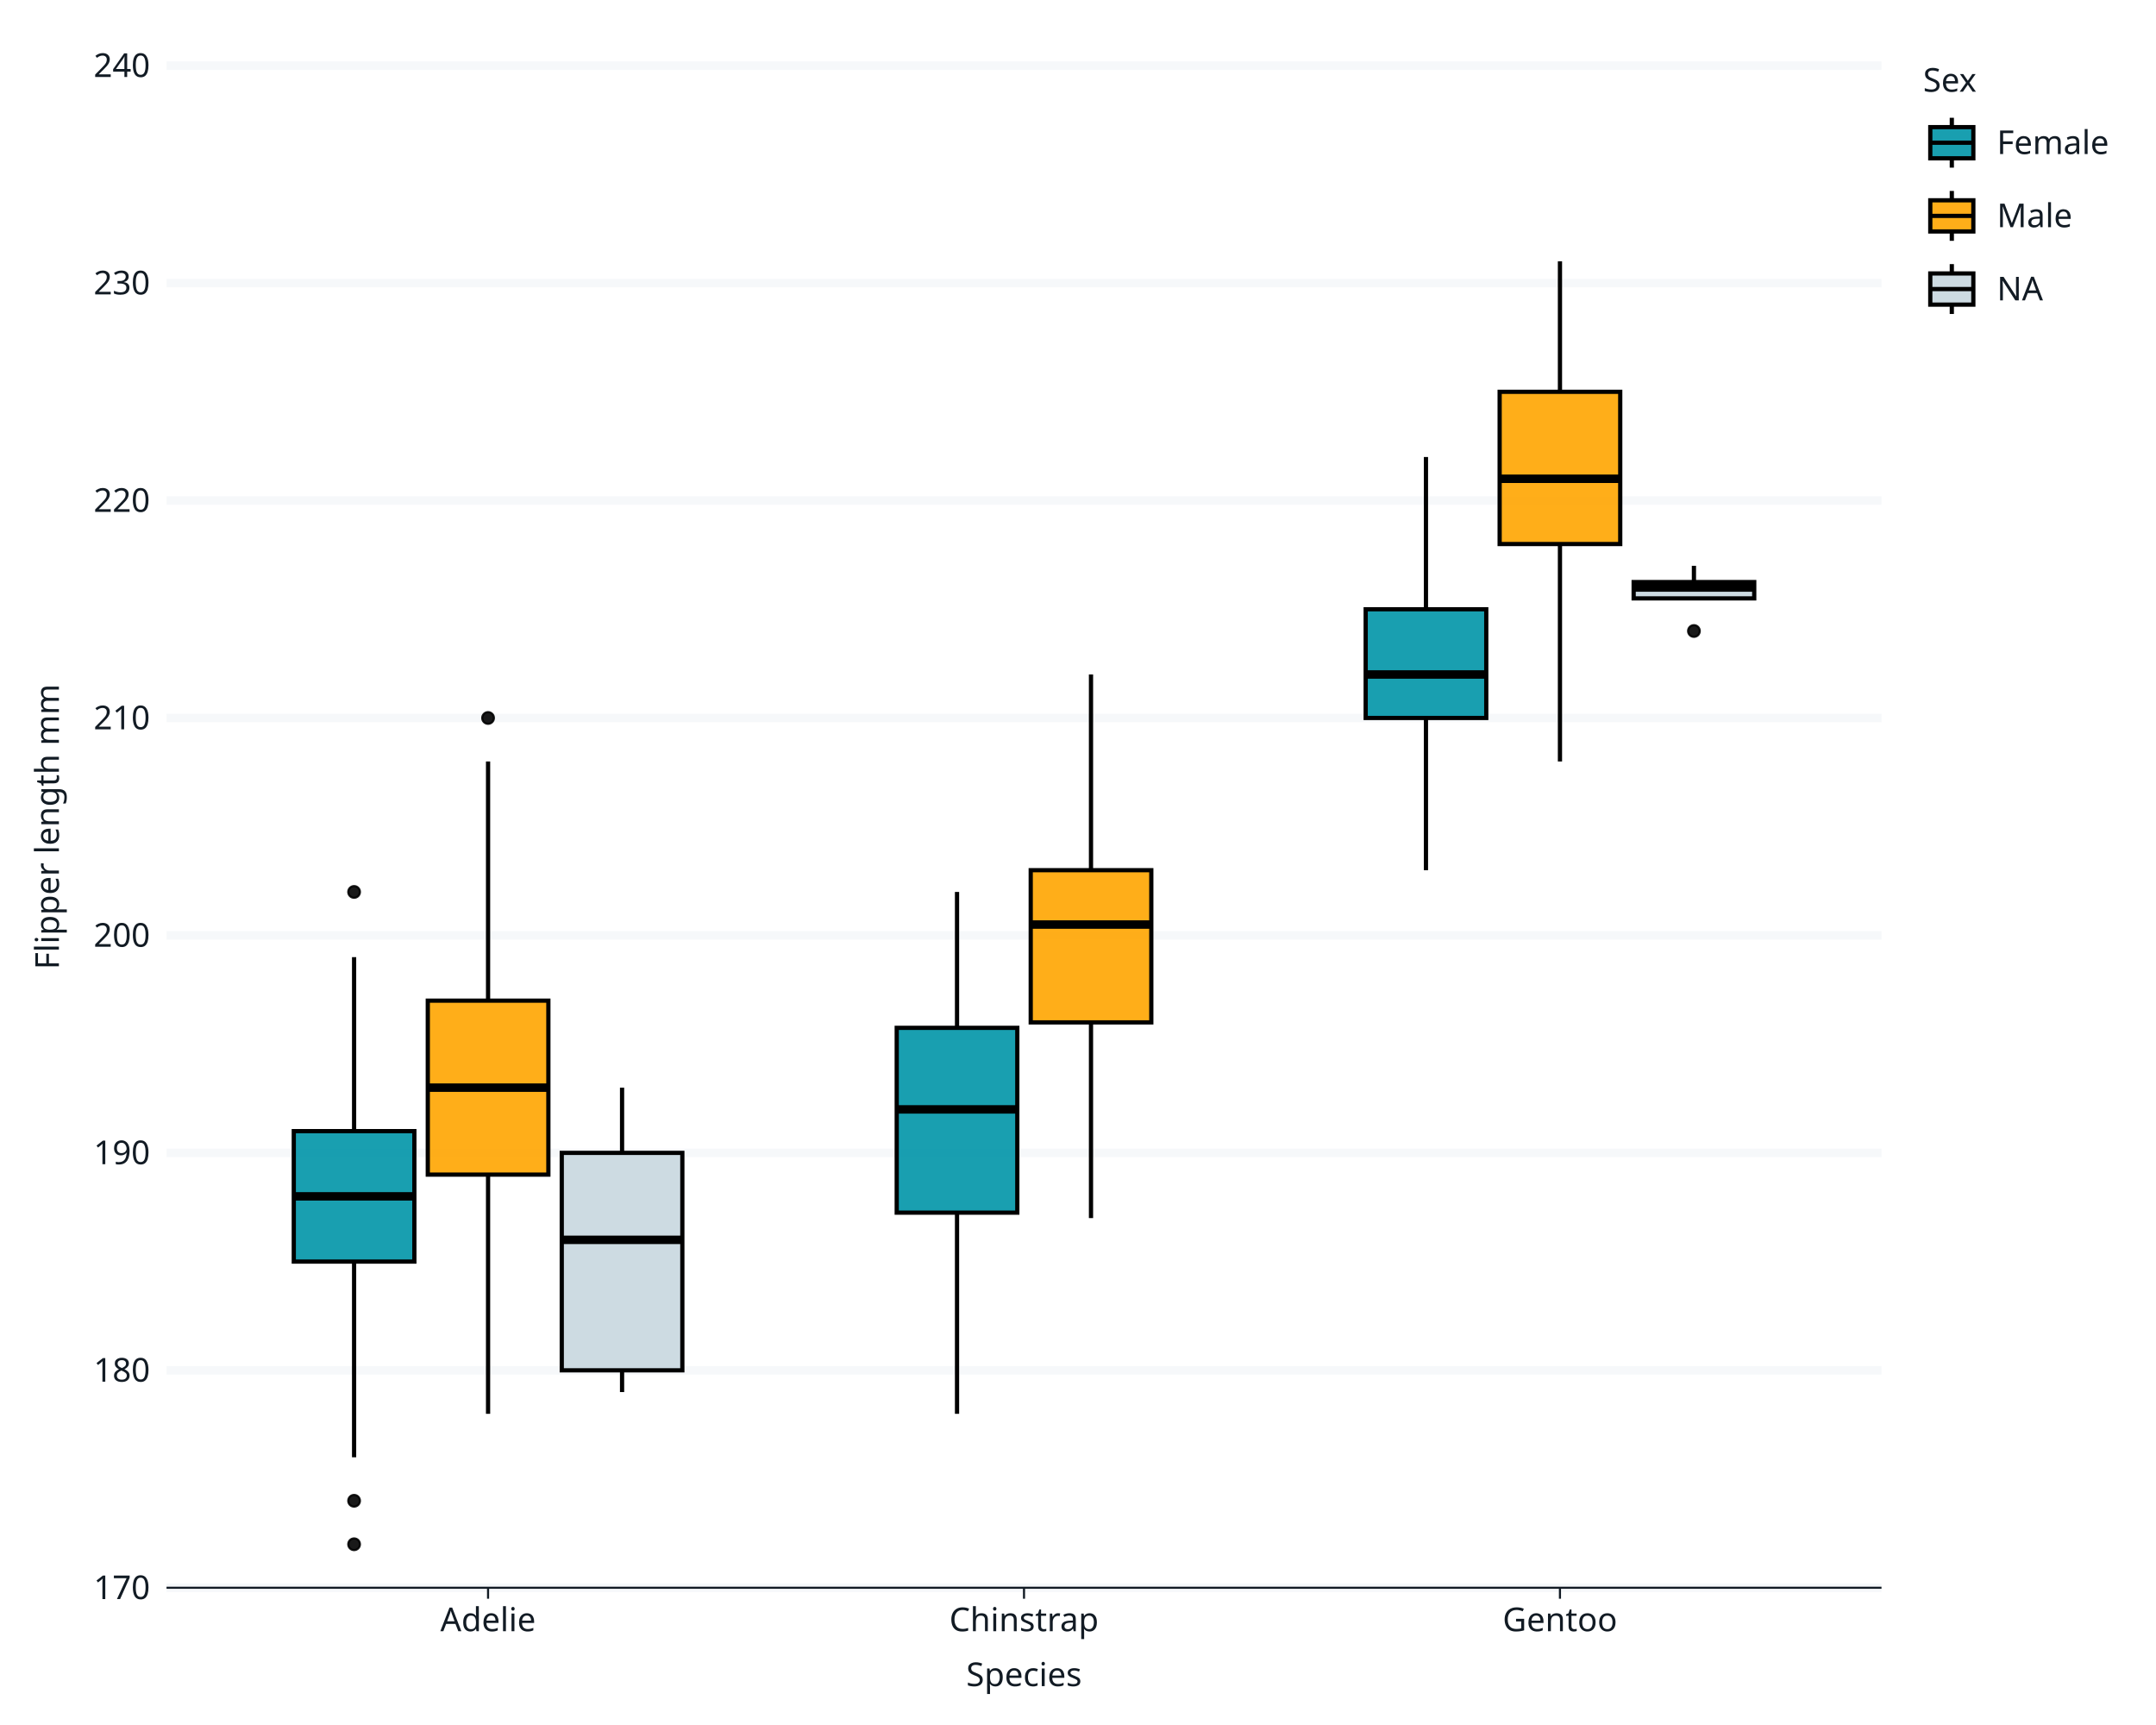
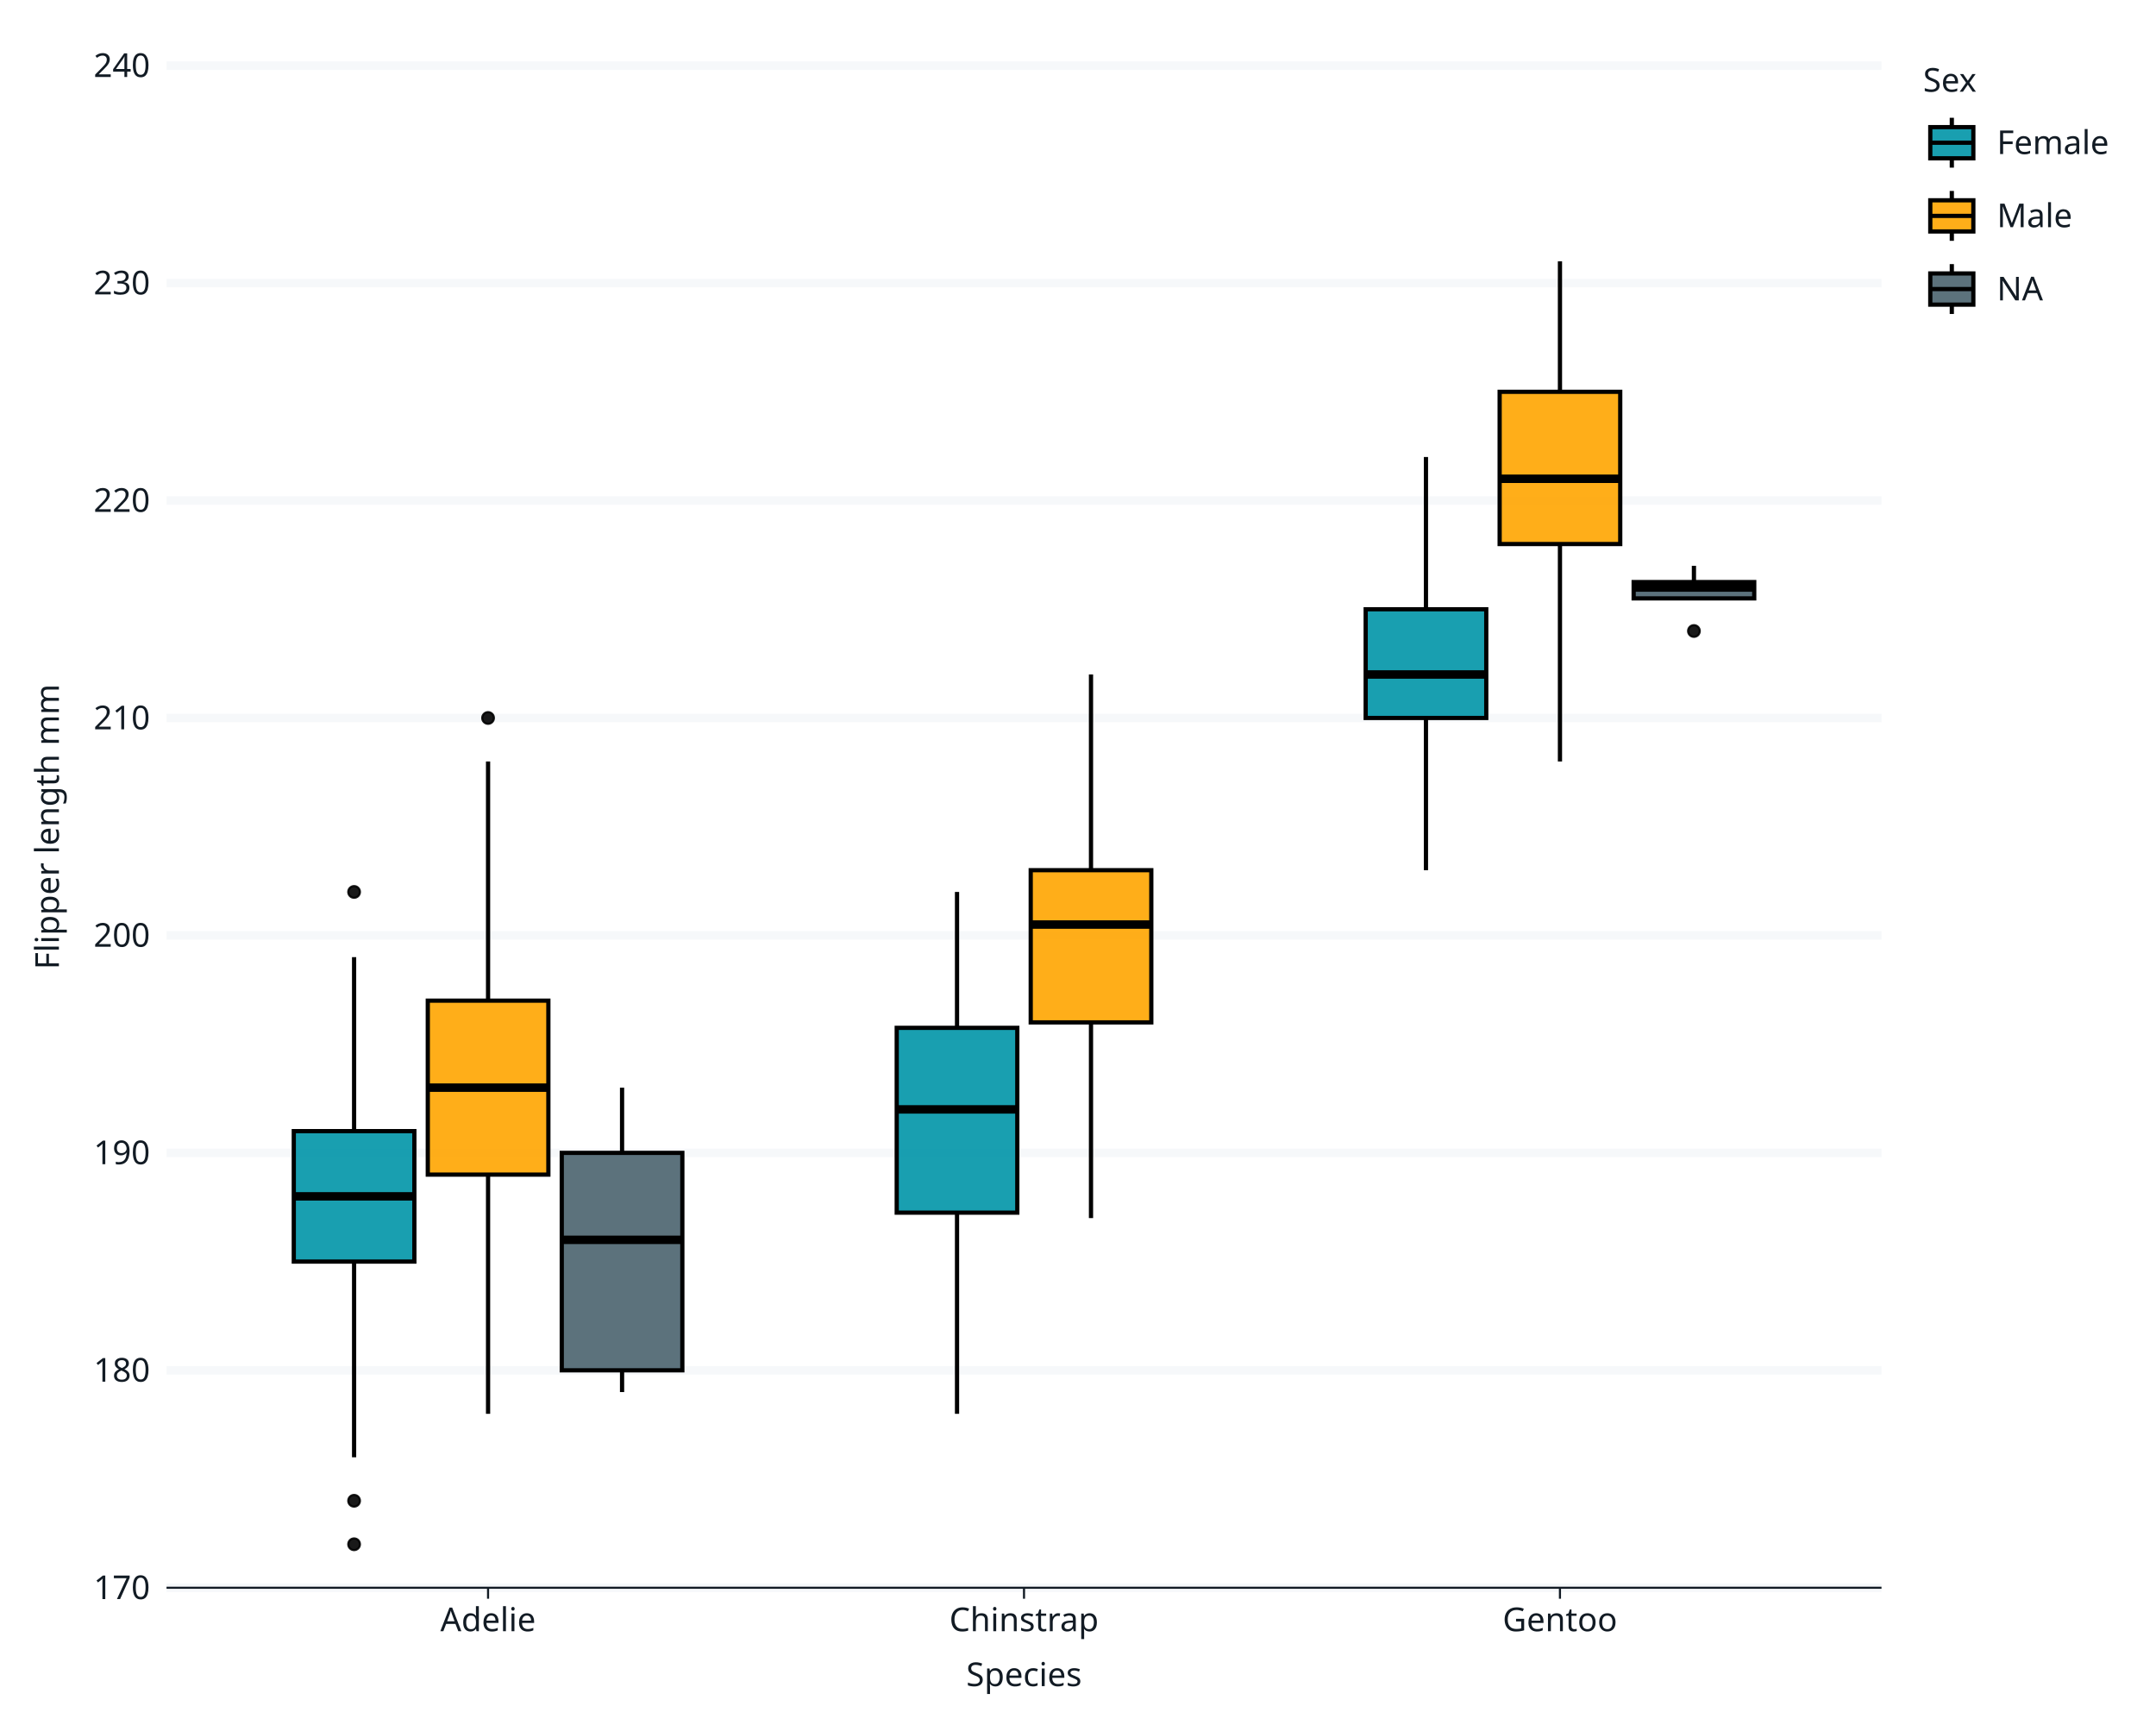
<svg xmlns="http://www.w3.org/2000/svg" class="svglite" data-engine-version="2.0" width="720.00pt" height="576.00pt" viewBox="0 0 720.00 576.00">
  <defs>
    <style type="text/css">
    .svglite line, .svglite polyline, .svglite polygon, .svglite path, .svglite rect, .svglite circle {
      fill: none;
      stroke: #000000;
      stroke-linecap: round;
      stroke-linejoin: round;
      stroke-miterlimit: 10.00;
    }
  </style>
  </defs>
  <rect width="100%" height="100%" style="stroke: none; fill: #FFFFFF;" />
  <defs>
    <clipPath id="cpMC4wMHw3MjAuMDB8MC4wMHw1NzYuMDA=">
      <rect x="0.00" y="0.00" width="720.00" height="576.00" />
    </clipPath>
  </defs>
  <g clip-path="url(#cpMC4wMHw3MjAuMDB8MC4wMHw1NzYuMDA=)">
    <rect x="0.00" y="0.00" width="720.00" height="576.00" style="stroke-width: 1.07; stroke: #FFFFFF; fill: #FFFFFF;" />
    <rect x="55.61" y="21.92" width="572.73" height="508.26" style="stroke-width: 1.07; stroke: #FFFFFF; fill: #FFFFFF;" />
    <polyline points="55.61,530.17 628.33,530.17 " style="stroke-width: 2.84; stroke: #F6F8FA; stroke-linecap: butt;" />
    <polyline points="55.61,457.57 628.33,457.57 " style="stroke-width: 2.84; stroke: #F6F8FA; stroke-linecap: butt;" />
    <polyline points="55.61,384.96 628.33,384.96 " style="stroke-width: 2.84; stroke: #F6F8FA; stroke-linecap: butt;" />
    <polyline points="55.61,312.35 628.33,312.35 " style="stroke-width: 2.84; stroke: #F6F8FA; stroke-linecap: butt;" />
    <polyline points="55.61,239.74 628.33,239.74 " style="stroke-width: 2.84; stroke: #F6F8FA; stroke-linecap: butt;" />
    <polyline points="55.61,167.13 628.33,167.13 " style="stroke-width: 2.84; stroke: #F6F8FA; stroke-linecap: butt;" />
    <polyline points="55.61,94.53 628.33,94.53 " style="stroke-width: 2.84; stroke: #F6F8FA; stroke-linecap: butt;" />
    <polyline points="55.61,21.92 628.33,21.92 " style="stroke-width: 2.84; stroke: #F6F8FA; stroke-linecap: butt;" />
    <circle cx="118.25" cy="501.13" r="1.95" style="stroke-width: 0.71; stroke: #000000; stroke-opacity: 0.90; fill: #000000; fill-opacity: 0.90;" />
    <circle cx="118.25" cy="515.65" r="1.95" style="stroke-width: 0.71; stroke: #000000; stroke-opacity: 0.90; fill: #000000; fill-opacity: 0.90;" />
    <circle cx="118.25" cy="297.83" r="1.95" style="stroke-width: 0.71; stroke: #000000; stroke-opacity: 0.90; fill: #000000; fill-opacity: 0.90;" />
    <line x1="118.25" y1="377.70" x2="118.25" y2="319.61" style="stroke-width: 1.41; stroke-linecap: butt;" />
    <line x1="118.25" y1="421.26" x2="118.25" y2="486.61" style="stroke-width: 1.41; stroke-linecap: butt;" />
    <polygon points="98.11,377.70 98.11,421.26 138.38,421.26 138.38,377.70 98.11,377.70 " style="stroke-width: 1.41; stroke-linecap: butt; stroke-linejoin: miter; fill: #0095A8; fill-opacity: 0.90;" />
    <line x1="98.11" y1="399.48" x2="138.38" y2="399.48" style="stroke-width: 2.82; stroke-linecap: butt; stroke-linejoin: miter;" />
    <circle cx="162.99" cy="239.74" r="1.95" style="stroke-width: 0.71; stroke: #000000; stroke-opacity: 0.90; fill: #000000; fill-opacity: 0.90;" />
    <line x1="162.99" y1="334.13" x2="162.99" y2="254.26" style="stroke-width: 1.41; stroke-linecap: butt;" />
    <line x1="162.99" y1="392.22" x2="162.99" y2="472.09" style="stroke-width: 1.41; stroke-linecap: butt;" />
    <polygon points="142.86,334.13 142.86,392.22 183.13,392.22 183.13,334.13 142.86,334.13 " style="stroke-width: 1.41; stroke-linecap: butt; stroke-linejoin: miter; fill: #FFA600; fill-opacity: 0.90;" />
    <line x1="142.86" y1="363.18" x2="183.13" y2="363.18" style="stroke-width: 2.82; stroke-linecap: butt; stroke-linejoin: miter;" />
    <line x1="207.74" y1="384.96" x2="207.74" y2="363.18" style="stroke-width: 1.41; stroke-linecap: butt;" />
    <line x1="207.74" y1="457.57" x2="207.74" y2="464.83" style="stroke-width: 1.41; stroke-linecap: butt;" />
-     <polygon points="187.60,384.96 187.60,457.57 227.87,457.57 227.87,384.96 187.60,384.96 " style="stroke-width: 1.41; stroke-linecap: butt; stroke-linejoin: miter; fill: #C8D7DF; fill-opacity: 0.90;" />
+     <polygon points="187.60,384.96 187.60,457.57 227.87,457.57 227.87,384.96 187.60,384.96 " style="stroke-width: 1.41; stroke-linecap: butt; stroke-linejoin: miter; fill: #4B636E; fill-opacity: 0.90;" />
    <line x1="187.60" y1="414.00" x2="227.87" y2="414.00" style="stroke-width: 2.82; stroke-linecap: butt; stroke-linejoin: miter;" />
    <line x1="319.60" y1="343.21" x2="319.60" y2="297.83" style="stroke-width: 1.41; stroke-linecap: butt;" />
    <line x1="319.60" y1="404.92" x2="319.60" y2="472.09" style="stroke-width: 1.41; stroke-linecap: butt;" />
    <polygon points="299.46,343.21 299.46,404.92 339.73,404.92 339.73,343.21 299.46,343.21 " style="stroke-width: 1.41; stroke-linecap: butt; stroke-linejoin: miter; fill: #0095A8; fill-opacity: 0.90;" />
    <line x1="299.46" y1="370.44" x2="339.73" y2="370.44" style="stroke-width: 2.82; stroke-linecap: butt; stroke-linejoin: miter;" />
    <line x1="364.34" y1="290.57" x2="364.34" y2="225.22" style="stroke-width: 1.41; stroke-linecap: butt;" />
    <line x1="364.34" y1="341.39" x2="364.34" y2="406.74" style="stroke-width: 1.41; stroke-linecap: butt;" />
    <polygon points="344.21,290.57 344.21,341.39 384.48,341.39 384.48,290.57 344.21,290.57 " style="stroke-width: 1.41; stroke-linecap: butt; stroke-linejoin: miter; fill: #FFA600; fill-opacity: 0.90;" />
    <line x1="344.21" y1="308.72" x2="384.48" y2="308.72" style="stroke-width: 2.82; stroke-linecap: butt; stroke-linejoin: miter;" />
    <line x1="476.20" y1="203.44" x2="476.20" y2="152.61" style="stroke-width: 1.41; stroke-linecap: butt;" />
    <line x1="476.20" y1="239.74" x2="476.20" y2="290.57" style="stroke-width: 1.41; stroke-linecap: butt;" />
    <polygon points="456.07,203.44 456.07,239.74 496.34,239.74 496.34,203.44 456.07,203.44 " style="stroke-width: 1.41; stroke-linecap: butt; stroke-linejoin: miter; fill: #0095A8; fill-opacity: 0.90;" />
    <line x1="456.07" y1="225.22" x2="496.34" y2="225.22" style="stroke-width: 2.82; stroke-linecap: butt; stroke-linejoin: miter;" />
    <line x1="520.95" y1="130.83" x2="520.95" y2="87.26" style="stroke-width: 1.41; stroke-linecap: butt;" />
    <line x1="520.95" y1="181.66" x2="520.95" y2="254.26" style="stroke-width: 1.41; stroke-linecap: butt;" />
    <polygon points="500.81,130.83 500.81,181.66 541.08,181.66 541.08,130.83 500.81,130.83 " style="stroke-width: 1.41; stroke-linecap: butt; stroke-linejoin: miter; fill: #FFA600; fill-opacity: 0.90;" />
    <line x1="500.81" y1="159.87" x2="541.08" y2="159.87" style="stroke-width: 2.82; stroke-linecap: butt; stroke-linejoin: miter;" />
    <circle cx="565.69" cy="210.70" r="1.95" style="stroke-width: 0.71; stroke: #000000; stroke-opacity: 0.90; fill: #000000; fill-opacity: 0.90;" />
    <line x1="565.69" y1="194.36" x2="565.69" y2="188.92" style="stroke-width: 1.41; stroke-linecap: butt;" />
    <line x1="565.69" y1="199.81" x2="565.69" y2="199.81" style="stroke-width: 1.41; stroke-linecap: butt;" />
-     <polygon points="545.56,194.36 545.56,199.81 585.83,199.81 585.83,194.36 545.56,194.36 " style="stroke-width: 1.41; stroke-linecap: butt; stroke-linejoin: miter; fill: #C8D7DF; fill-opacity: 0.90;" />
+     <polygon points="545.56,194.36 545.56,199.81 585.83,199.81 585.83,194.36 545.56,194.36 " style="stroke-width: 1.41; stroke-linecap: butt; stroke-linejoin: miter; fill: #4B636E; fill-opacity: 0.90;" />
    <line x1="545.56" y1="196.18" x2="585.83" y2="196.18" style="stroke-width: 2.82; stroke-linecap: butt; stroke-linejoin: miter;" />
    <text x="50.13" y="533.96" text-anchor="end" style="font-size: 11.00px; fill: #121B24; font-family: sans;" textLength="18.35px" lengthAdjust="spacingAndGlyphs">170</text>
    <text x="50.13" y="461.35" text-anchor="end" style="font-size: 11.00px; fill: #121B24; font-family: sans;" textLength="18.35px" lengthAdjust="spacingAndGlyphs">180</text>
    <text x="50.13" y="388.74" text-anchor="end" style="font-size: 11.00px; fill: #121B24; font-family: sans;" textLength="18.35px" lengthAdjust="spacingAndGlyphs">190</text>
    <text x="50.13" y="316.13" text-anchor="end" style="font-size: 11.00px; fill: #121B24; font-family: sans;" textLength="18.35px" lengthAdjust="spacingAndGlyphs">200</text>
    <text x="50.13" y="243.53" text-anchor="end" style="font-size: 11.00px; fill: #121B24; font-family: sans;" textLength="18.35px" lengthAdjust="spacingAndGlyphs">210</text>
    <text x="50.13" y="170.92" text-anchor="end" style="font-size: 11.00px; fill: #121B24; font-family: sans;" textLength="18.35px" lengthAdjust="spacingAndGlyphs">220</text>
    <text x="50.13" y="98.31" text-anchor="end" style="font-size: 11.00px; fill: #121B24; font-family: sans;" textLength="18.35px" lengthAdjust="spacingAndGlyphs">230</text>
    <text x="50.13" y="25.70" text-anchor="end" style="font-size: 11.00px; fill: #121B24; font-family: sans;" textLength="18.35px" lengthAdjust="spacingAndGlyphs">240</text>
    <polyline points="55.61,530.17 628.33,530.17 " style="stroke-width: 0.70; stroke: #121B24; stroke-linecap: butt;" />
    <polyline points="162.99,533.83 162.99,530.17 " style="stroke-width: 0.70; stroke: #121B24; stroke-linecap: butt;" />
    <polyline points="341.97,533.83 341.97,530.17 " style="stroke-width: 0.70; stroke: #121B24; stroke-linecap: butt;" />
    <polyline points="520.95,533.83 520.95,530.17 " style="stroke-width: 0.70; stroke: #121B24; stroke-linecap: butt;" />
    <text x="162.99" y="544.68" text-anchor="middle" style="font-size: 11.00px; fill: #121B24; font-family: sans;" textLength="30.58px" lengthAdjust="spacingAndGlyphs">Adelie</text>
    <text x="341.97" y="544.68" text-anchor="middle" style="font-size: 11.00px; fill: #121B24; font-family: sans;" textLength="47.08px" lengthAdjust="spacingAndGlyphs">Chinstrap</text>
    <text x="520.95" y="544.68" text-anchor="middle" style="font-size: 11.00px; fill: #121B24; font-family: sans;" textLength="36.09px" lengthAdjust="spacingAndGlyphs">Gentoo</text>
    <text x="341.97" y="563.02" text-anchor="middle" style="font-size: 11.00px; fill: #121B24; font-family: sans;" textLength="39.14px" lengthAdjust="spacingAndGlyphs">Species</text>
    <text transform="translate(19.67,276.05) rotate(-90)" text-anchor="middle" style="font-size: 11.00px; fill: #121B24; font-family: sans;" textLength="88.04px" lengthAdjust="spacingAndGlyphs">Flipper length mm</text>
    <rect x="634.00" y="21.92" width="64.08" height="93.22" style="stroke-width: 1.07; stroke: #FFFFFF; fill: #FFFFFF;" />
    <text x="642.22" y="30.63" style="font-size: 11.00px; fill: #121B24; font-family: sans;" textLength="18.96px" lengthAdjust="spacingAndGlyphs">Sex</text>
    <rect x="642.22" y="37.25" width="19.18" height="20.81" style="stroke-width: 1.07; stroke: #FFFFFF; fill: #FFFFFF;" />
    <polyline points="651.81,55.98 651.81,52.86 " style="stroke-width: 1.41; stroke-linecap: butt; stroke-linejoin: miter;" />
    <polyline points="651.81,42.45 651.81,39.33 " style="stroke-width: 1.41; stroke-linecap: butt; stroke-linejoin: miter;" />
    <rect x="644.62" y="42.45" width="14.38" height="10.41" style="stroke-width: 1.41; stroke-linecap: butt; stroke-linejoin: miter; fill: #0095A8; fill-opacity: 0.90;" />
    <polyline points="644.62,47.66 659.00,47.66 " style="stroke-width: 1.41; stroke-linecap: butt; stroke-linejoin: miter;" />
    <rect x="642.22" y="61.68" width="19.18" height="20.81" style="stroke-width: 1.07; stroke: #FFFFFF; fill: #FFFFFF;" />
    <polyline points="651.81,80.41 651.81,77.29 " style="stroke-width: 1.41; stroke-linecap: butt; stroke-linejoin: miter;" />
    <polyline points="651.81,66.88 651.81,63.76 " style="stroke-width: 1.41; stroke-linecap: butt; stroke-linejoin: miter;" />
    <rect x="644.62" y="66.88" width="14.38" height="10.41" style="stroke-width: 1.41; stroke-linecap: butt; stroke-linejoin: miter; fill: #FFA600; fill-opacity: 0.90;" />
    <polyline points="644.62,72.09 659.00,72.09 " style="stroke-width: 1.41; stroke-linecap: butt; stroke-linejoin: miter;" />
    <rect x="642.22" y="86.11" width="19.18" height="20.81" style="stroke-width: 1.07; stroke: #FFFFFF; fill: #FFFFFF;" />
    <polyline points="651.81,104.84 651.81,101.72 " style="stroke-width: 1.41; stroke-linecap: butt; stroke-linejoin: miter;" />
    <polyline points="651.81,91.31 651.81,88.19 " style="stroke-width: 1.41; stroke-linecap: butt; stroke-linejoin: miter;" />
-     <rect x="644.62" y="91.31" width="14.38" height="10.41" style="stroke-width: 1.41; stroke-linecap: butt; stroke-linejoin: miter; fill: #C8D7DF; fill-opacity: 0.90;" />
+     <rect x="644.62" y="91.31" width="14.38" height="10.41" style="stroke-width: 1.41; stroke-linecap: butt; stroke-linejoin: miter; fill: #4B636E; fill-opacity: 0.90;" />
    <polyline points="644.62,96.52 659.00,96.52 " style="stroke-width: 1.41; stroke-linecap: butt; stroke-linejoin: miter;" />
    <text x="666.88" y="51.44" style="font-size: 11.00px; fill: #121B24; font-family: sans;" textLength="36.68px" lengthAdjust="spacingAndGlyphs">Female</text>
    <text x="666.88" y="75.87" style="font-size: 11.00px; fill: #121B24; font-family: sans;" textLength="23.85px" lengthAdjust="spacingAndGlyphs">Male</text>
    <text x="666.88" y="100.30" style="font-size: 11.00px; fill: #121B24; font-family: sans;" textLength="15.29px" lengthAdjust="spacingAndGlyphs">NA</text>
  </g>
</svg>
